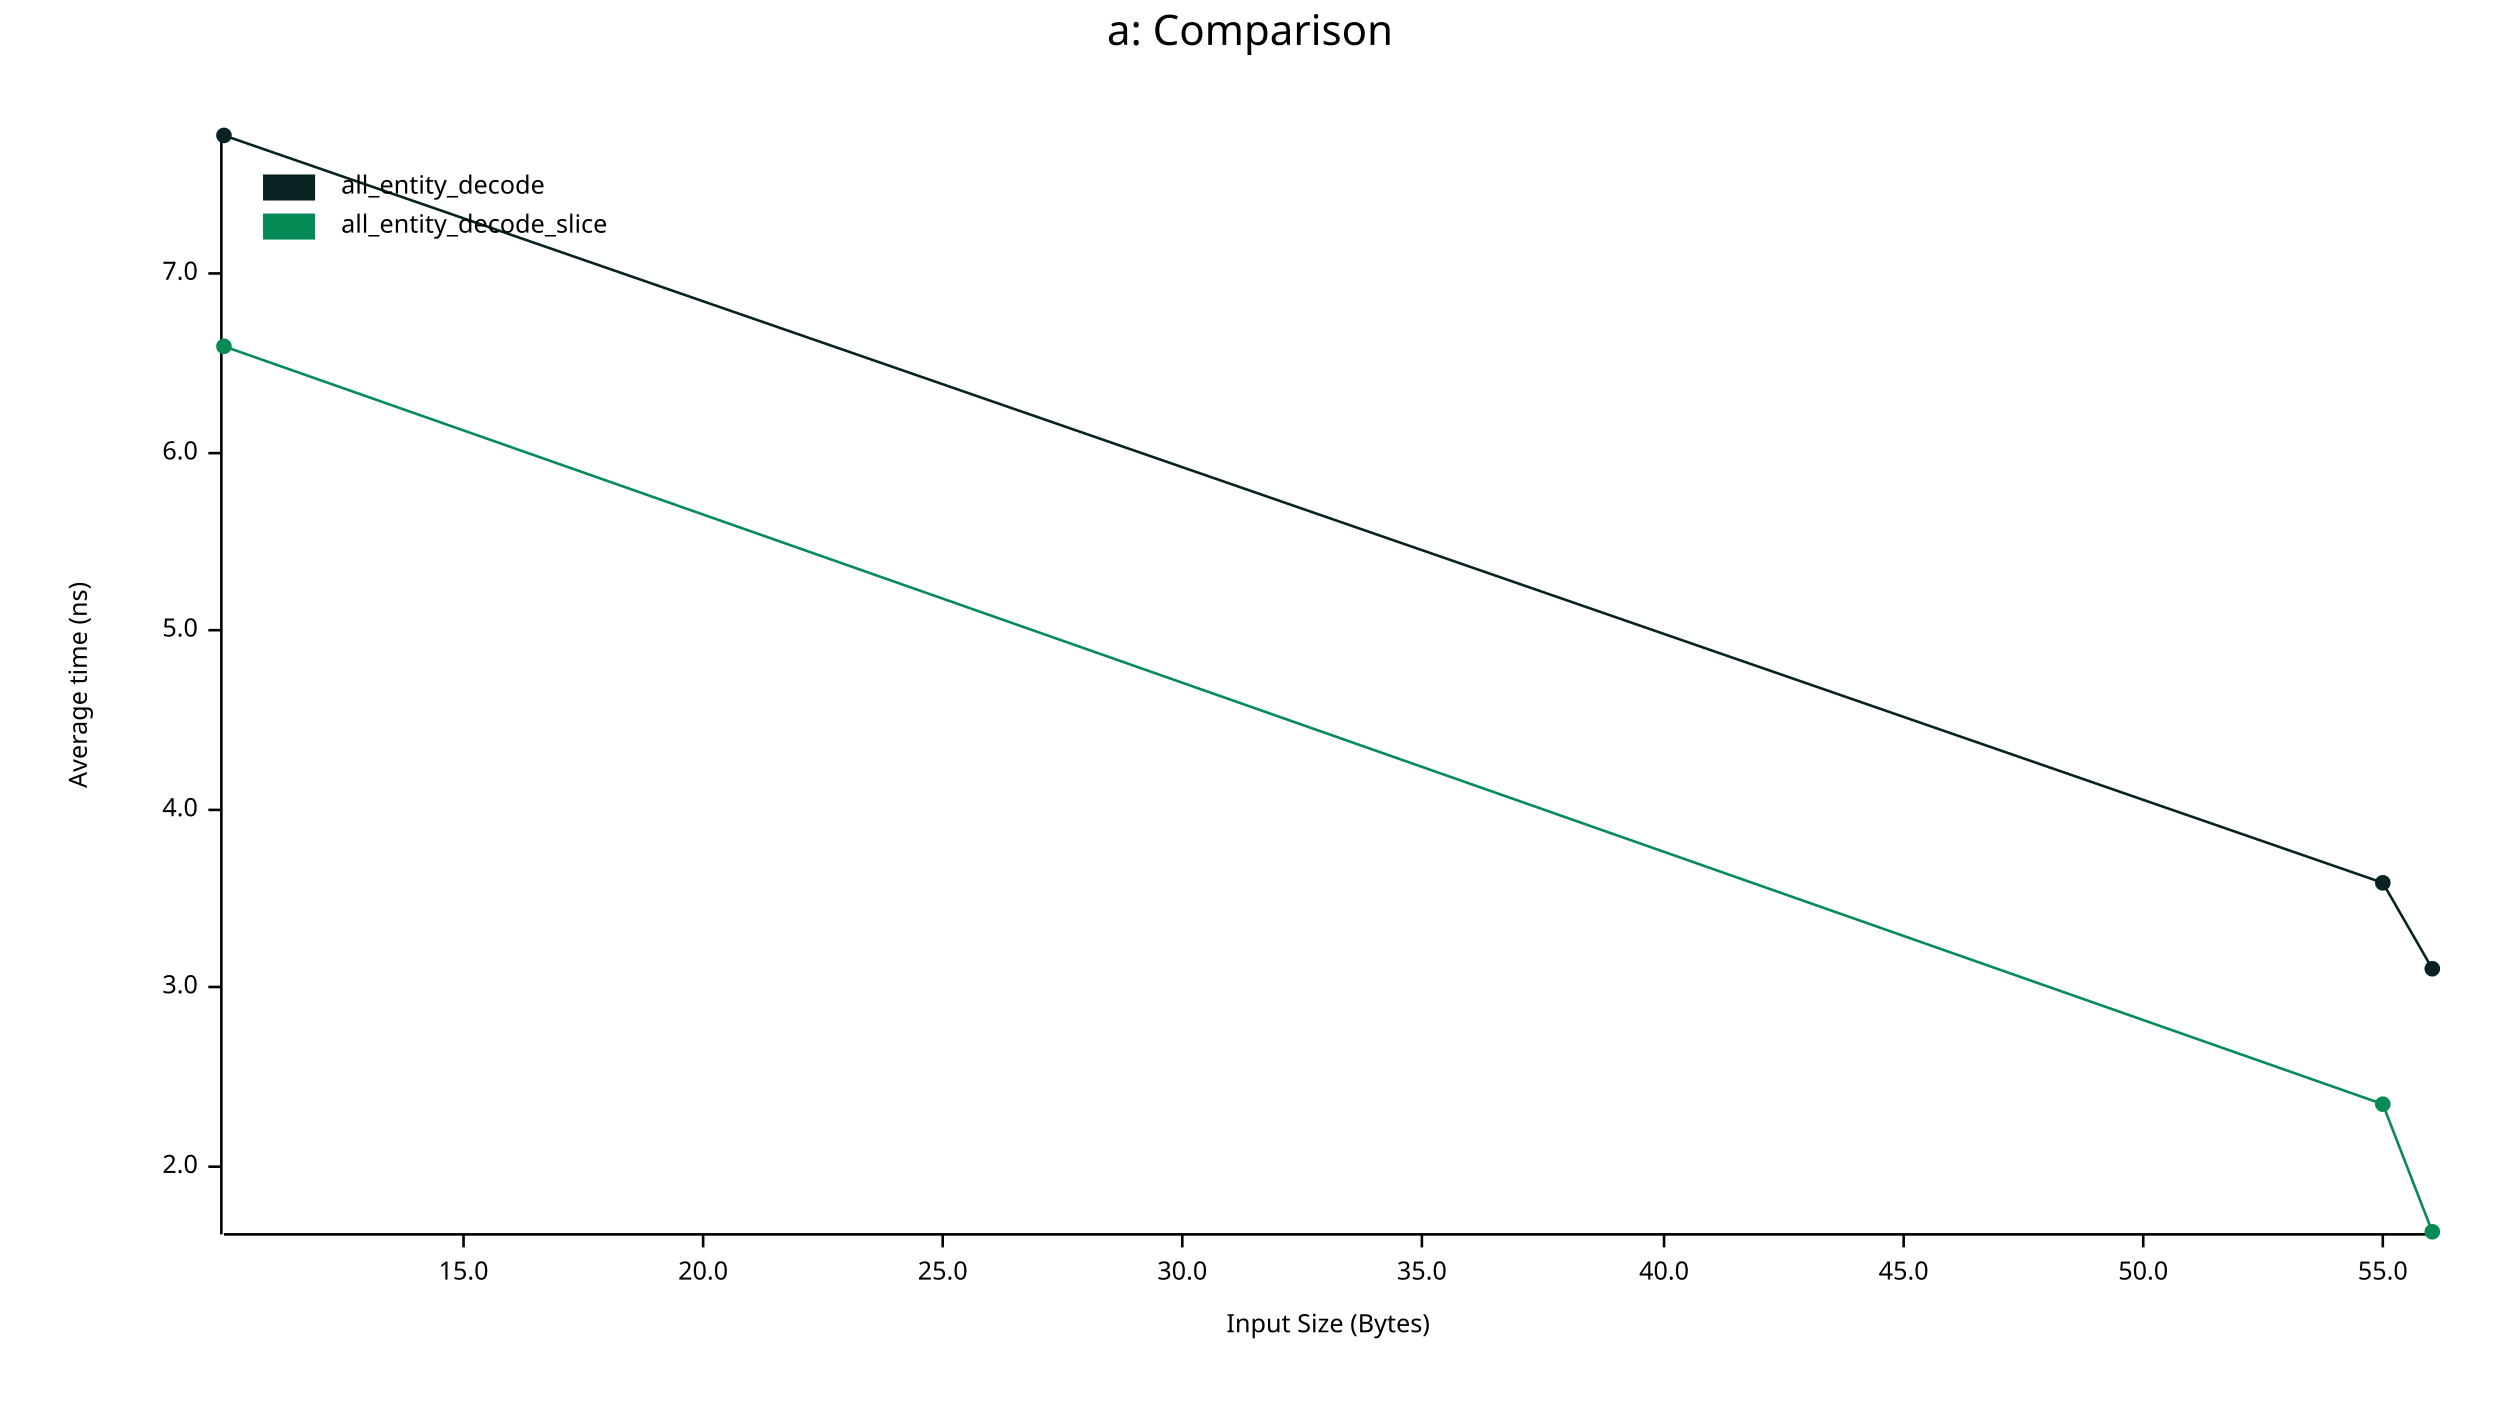
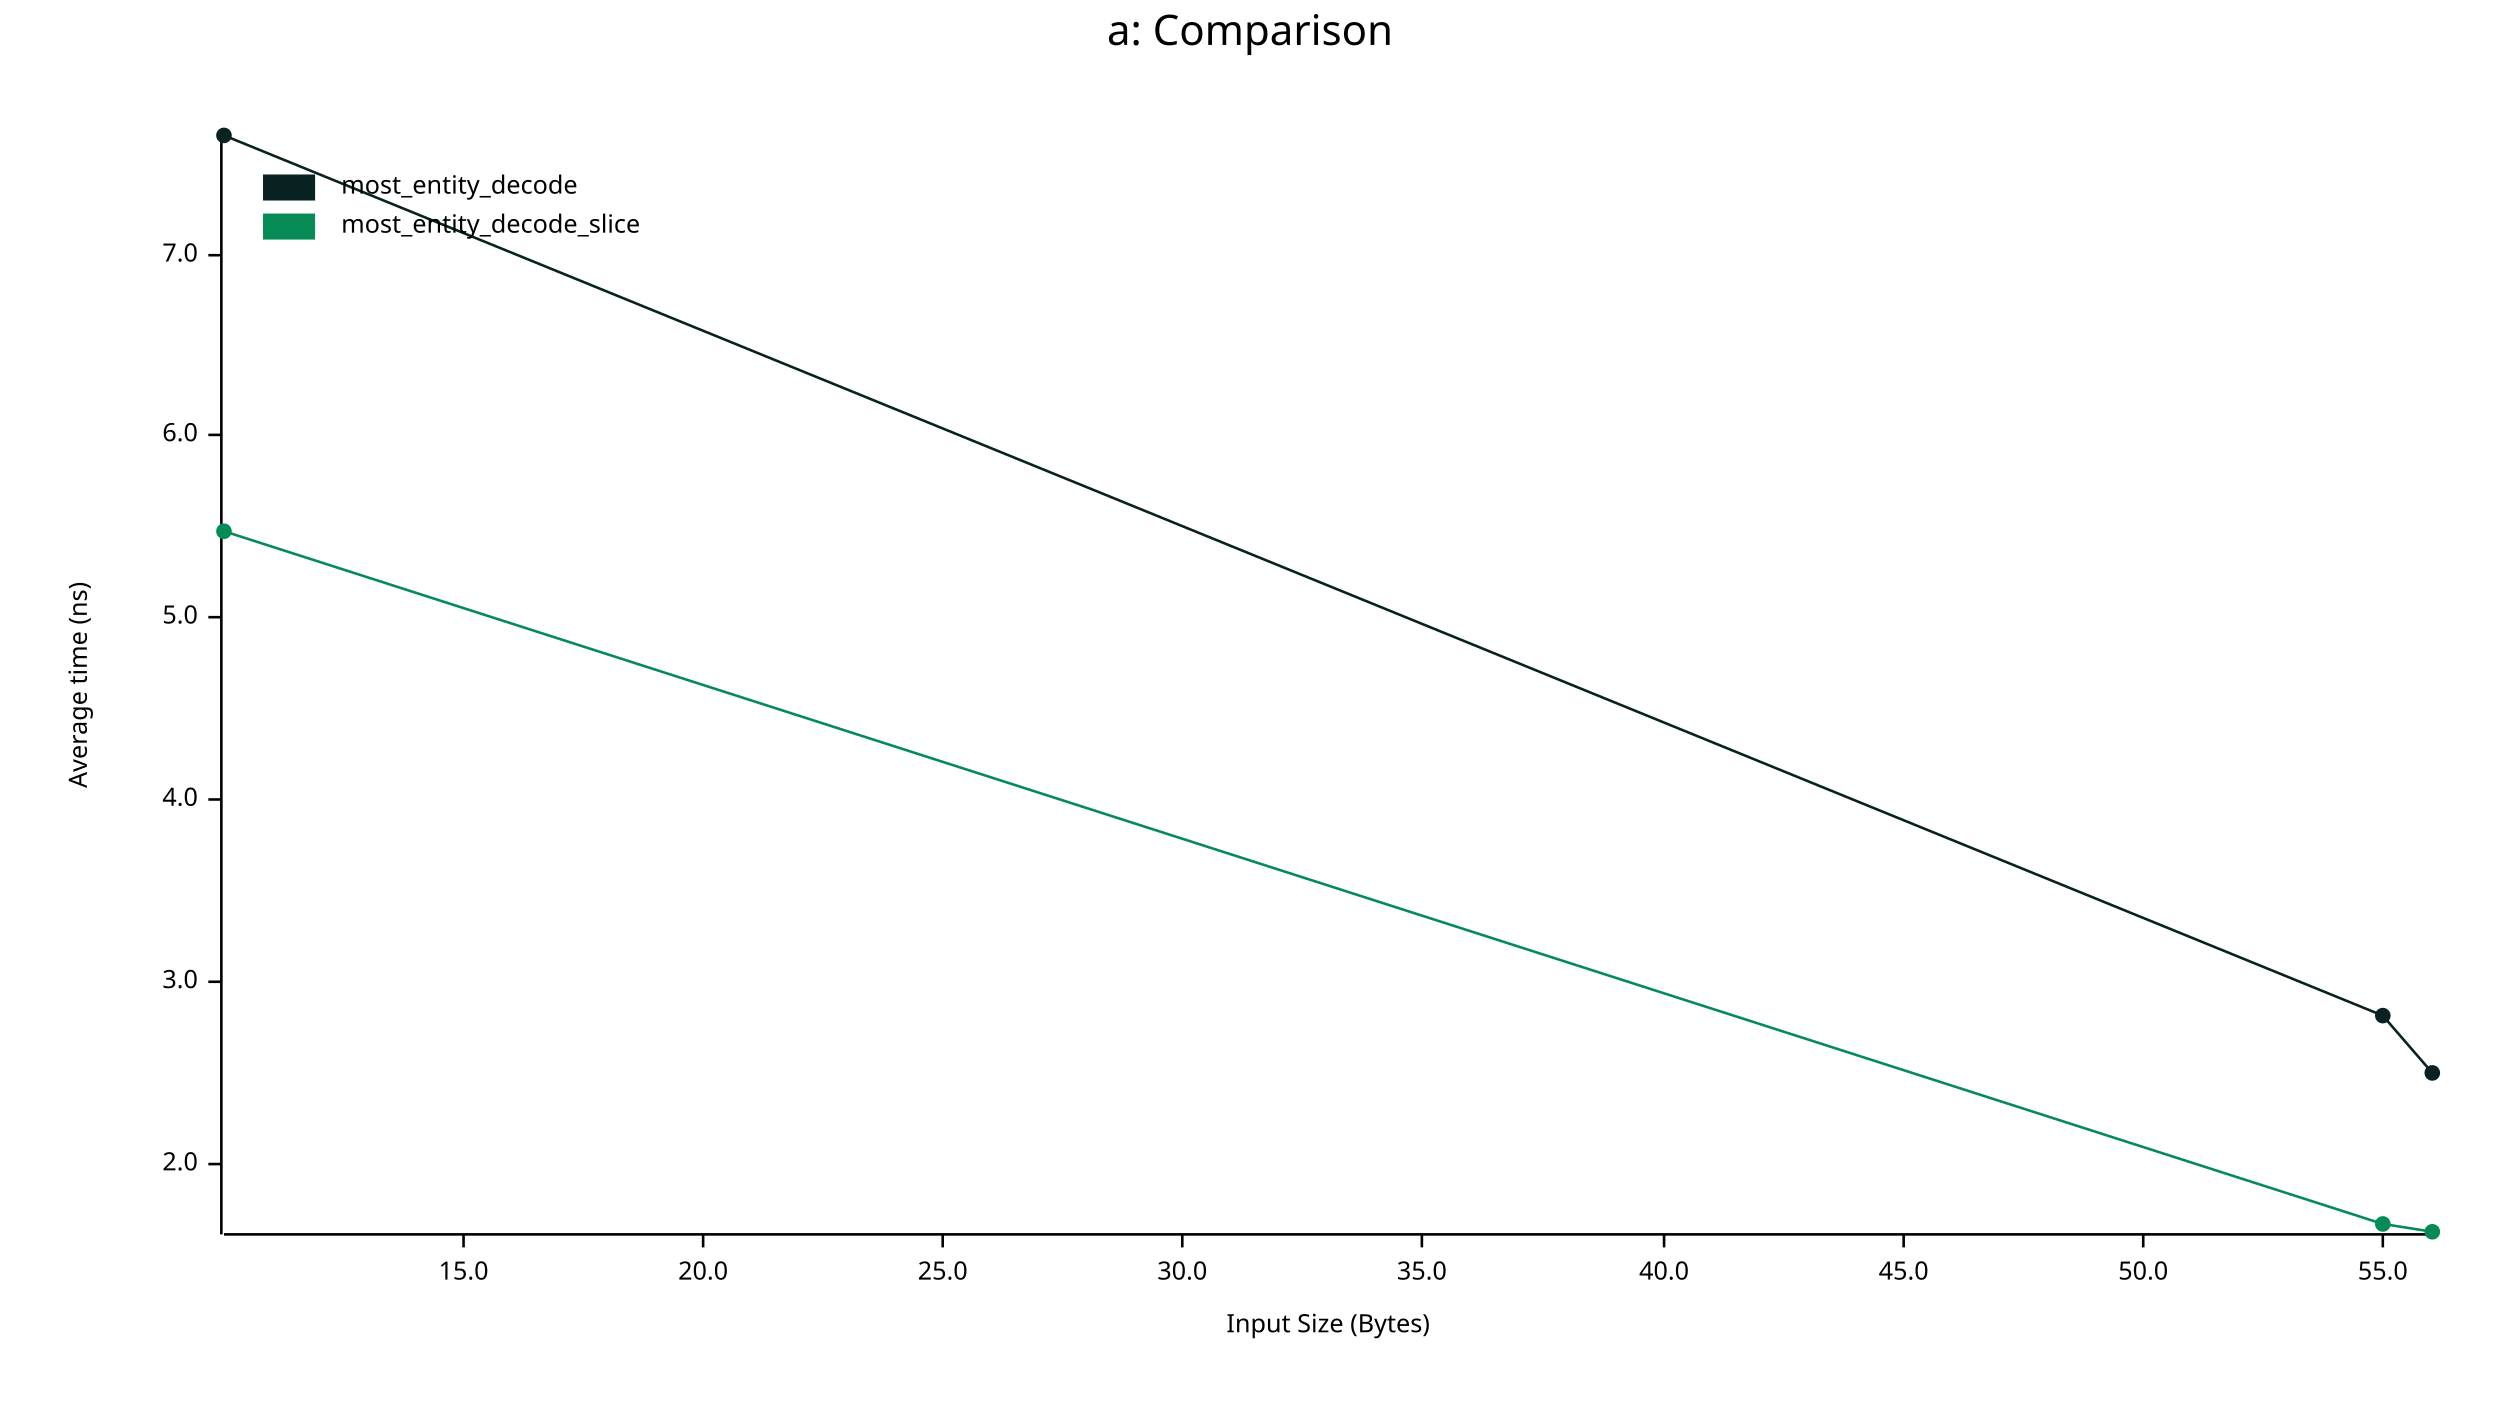
<svg xmlns="http://www.w3.org/2000/svg" width="960" height="540" viewBox="0 0 960 540">
  <text x="480" y="5" dy="0.76em" text-anchor="middle" font-family="sans-serif" font-size="16.129" opacity="1" fill="#000000">
a: Comparison
</text>
  <text x="26" y="263" dy="0.76em" text-anchor="middle" font-family="sans-serif" font-size="9.677" opacity="1" fill="#000000" transform="rotate(270, 26, 263)">
Average time (ns)
</text>
  <text x="510" y="514" dy="-0.5ex" text-anchor="middle" font-family="sans-serif" font-size="9.677" opacity="1" fill="#000000">
Input Size (Bytes)
</text>
  <polyline fill="none" opacity="1" stroke="#000000" stroke-width="1" points="85,52 85,474 " />
-   <text x="76" y="448" dy="0.5ex" text-anchor="end" font-family="sans-serif" font-size="9.677" opacity="1" fill="#000000">
+   <text x="76" y="447" dy="0.5ex" text-anchor="end" font-family="sans-serif" font-size="9.677" opacity="1" fill="#000000">
2.0
</text>
-   <polyline fill="none" opacity="1" stroke="#000000" stroke-width="1" points="80,448 85,448 " />
-   <text x="76" y="379" dy="0.5ex" text-anchor="end" font-family="sans-serif" font-size="9.677" opacity="1" fill="#000000">
+   <polyline fill="none" opacity="1" stroke="#000000" stroke-width="1" points="80,447 85,447 " />
+   <text x="76" y="377" dy="0.5ex" text-anchor="end" font-family="sans-serif" font-size="9.677" opacity="1" fill="#000000">
3.0
</text>
-   <polyline fill="none" opacity="1" stroke="#000000" stroke-width="1" points="80,379 85,379 " />
-   <text x="76" y="311" dy="0.5ex" text-anchor="end" font-family="sans-serif" font-size="9.677" opacity="1" fill="#000000">
+   <polyline fill="none" opacity="1" stroke="#000000" stroke-width="1" points="80,377 85,377 " />
+   <text x="76" y="307" dy="0.5ex" text-anchor="end" font-family="sans-serif" font-size="9.677" opacity="1" fill="#000000">
4.0
</text>
-   <polyline fill="none" opacity="1" stroke="#000000" stroke-width="1" points="80,311 85,311 " />
-   <text x="76" y="242" dy="0.5ex" text-anchor="end" font-family="sans-serif" font-size="9.677" opacity="1" fill="#000000">
+   <polyline fill="none" opacity="1" stroke="#000000" stroke-width="1" points="80,307 85,307 " />
+   <text x="76" y="237" dy="0.5ex" text-anchor="end" font-family="sans-serif" font-size="9.677" opacity="1" fill="#000000">
5.0
</text>
-   <polyline fill="none" opacity="1" stroke="#000000" stroke-width="1" points="80,242 85,242 " />
-   <text x="76" y="174" dy="0.5ex" text-anchor="end" font-family="sans-serif" font-size="9.677" opacity="1" fill="#000000">
+   <polyline fill="none" opacity="1" stroke="#000000" stroke-width="1" points="80,237 85,237 " />
+   <text x="76" y="167" dy="0.5ex" text-anchor="end" font-family="sans-serif" font-size="9.677" opacity="1" fill="#000000">
6.0
</text>
-   <polyline fill="none" opacity="1" stroke="#000000" stroke-width="1" points="80,174 85,174 " />
-   <text x="76" y="105" dy="0.5ex" text-anchor="end" font-family="sans-serif" font-size="9.677" opacity="1" fill="#000000">
+   <polyline fill="none" opacity="1" stroke="#000000" stroke-width="1" points="80,167 85,167 " />
+   <text x="76" y="98" dy="0.5ex" text-anchor="end" font-family="sans-serif" font-size="9.677" opacity="1" fill="#000000">
7.0
</text>
-   <polyline fill="none" opacity="1" stroke="#000000" stroke-width="1" points="80,105 85,105 " />
+   <polyline fill="none" opacity="1" stroke="#000000" stroke-width="1" points="80,98 85,98 " />
  <polyline fill="none" opacity="1" stroke="#000000" stroke-width="1" points="86,474 934,474 " />
  <text x="178" y="484" dy="0.76em" text-anchor="middle" font-family="sans-serif" font-size="9.677" opacity="1" fill="#000000">
15.0
</text>
  <polyline fill="none" opacity="1" stroke="#000000" stroke-width="1" points="178,474 178,479 " />
  <text x="270" y="484" dy="0.76em" text-anchor="middle" font-family="sans-serif" font-size="9.677" opacity="1" fill="#000000">
20.0
</text>
  <polyline fill="none" opacity="1" stroke="#000000" stroke-width="1" points="270,474 270,479 " />
  <text x="362" y="484" dy="0.76em" text-anchor="middle" font-family="sans-serif" font-size="9.677" opacity="1" fill="#000000">
25.0
</text>
  <polyline fill="none" opacity="1" stroke="#000000" stroke-width="1" points="362,474 362,479 " />
  <text x="454" y="484" dy="0.76em" text-anchor="middle" font-family="sans-serif" font-size="9.677" opacity="1" fill="#000000">
30.0
</text>
  <polyline fill="none" opacity="1" stroke="#000000" stroke-width="1" points="454,474 454,479 " />
  <text x="546" y="484" dy="0.76em" text-anchor="middle" font-family="sans-serif" font-size="9.677" opacity="1" fill="#000000">
35.0
</text>
  <polyline fill="none" opacity="1" stroke="#000000" stroke-width="1" points="546,474 546,479 " />
  <text x="639" y="484" dy="0.76em" text-anchor="middle" font-family="sans-serif" font-size="9.677" opacity="1" fill="#000000">
40.0
</text>
  <polyline fill="none" opacity="1" stroke="#000000" stroke-width="1" points="639,474 639,479 " />
  <text x="731" y="484" dy="0.76em" text-anchor="middle" font-family="sans-serif" font-size="9.677" opacity="1" fill="#000000">
45.0
</text>
  <polyline fill="none" opacity="1" stroke="#000000" stroke-width="1" points="731,474 731,479 " />
  <text x="823" y="484" dy="0.76em" text-anchor="middle" font-family="sans-serif" font-size="9.677" opacity="1" fill="#000000">
50.0
</text>
  <polyline fill="none" opacity="1" stroke="#000000" stroke-width="1" points="823,474 823,479 " />
  <text x="915" y="484" dy="0.76em" text-anchor="middle" font-family="sans-serif" font-size="9.677" opacity="1" fill="#000000">
55.0
</text>
  <polyline fill="none" opacity="1" stroke="#000000" stroke-width="1" points="915,474 915,479 " />
  <circle cx="86" cy="52" r="3" opacity="1" fill="#082222" stroke="none" stroke-width="1" />
-   <circle cx="915" cy="339" r="3" opacity="1" fill="#082222" stroke="none" stroke-width="1" />
-   <circle cx="934" cy="372" r="3" opacity="1" fill="#082222" stroke="none" stroke-width="1" />
-   <polyline fill="none" opacity="1" stroke="#082222" stroke-width="1" points="86,52 915,339 934,372 " />
-   <circle cx="86" cy="133" r="3" opacity="1" fill="#068B57" stroke="none" stroke-width="1" />
-   <circle cx="915" cy="424" r="3" opacity="1" fill="#068B57" stroke="none" stroke-width="1" />
+   <circle cx="915" cy="390" r="3" opacity="1" fill="#082222" stroke="none" stroke-width="1" />
+   <circle cx="934" cy="412" r="3" opacity="1" fill="#082222" stroke="none" stroke-width="1" />
+   <polyline fill="none" opacity="1" stroke="#082222" stroke-width="1" points="86,52 915,390 934,412 " />
+   <circle cx="86" cy="204" r="3" opacity="1" fill="#068B57" stroke="none" stroke-width="1" />
+   <circle cx="915" cy="470" r="3" opacity="1" fill="#068B57" stroke="none" stroke-width="1" />
  <circle cx="934" cy="473" r="3" opacity="1" fill="#068B57" stroke="none" stroke-width="1" />
-   <polyline fill="none" opacity="1" stroke="#068B57" stroke-width="1" points="86,133 915,424 934,473 " />
+   <polyline fill="none" opacity="1" stroke="#068B57" stroke-width="1" points="86,204 915,470 934,473 " />
  <text x="131" y="67" dy="0.76em" text-anchor="start" font-family="sans-serif" font-size="9.677" opacity="1" fill="#000000">
- all_entity_decode
+ most_entity_decode
</text>
  <text x="131" y="82" dy="0.76em" text-anchor="start" font-family="sans-serif" font-size="9.677" opacity="1" fill="#000000">
- all_entity_decode_slice
+ most_entity_decode_slice
</text>
  <rect x="101" y="67" width="20" height="10" opacity="1" fill="#082222" stroke="none" />
  <rect x="101" y="82" width="20" height="10" opacity="1" fill="#068B57" stroke="none" />
</svg>
